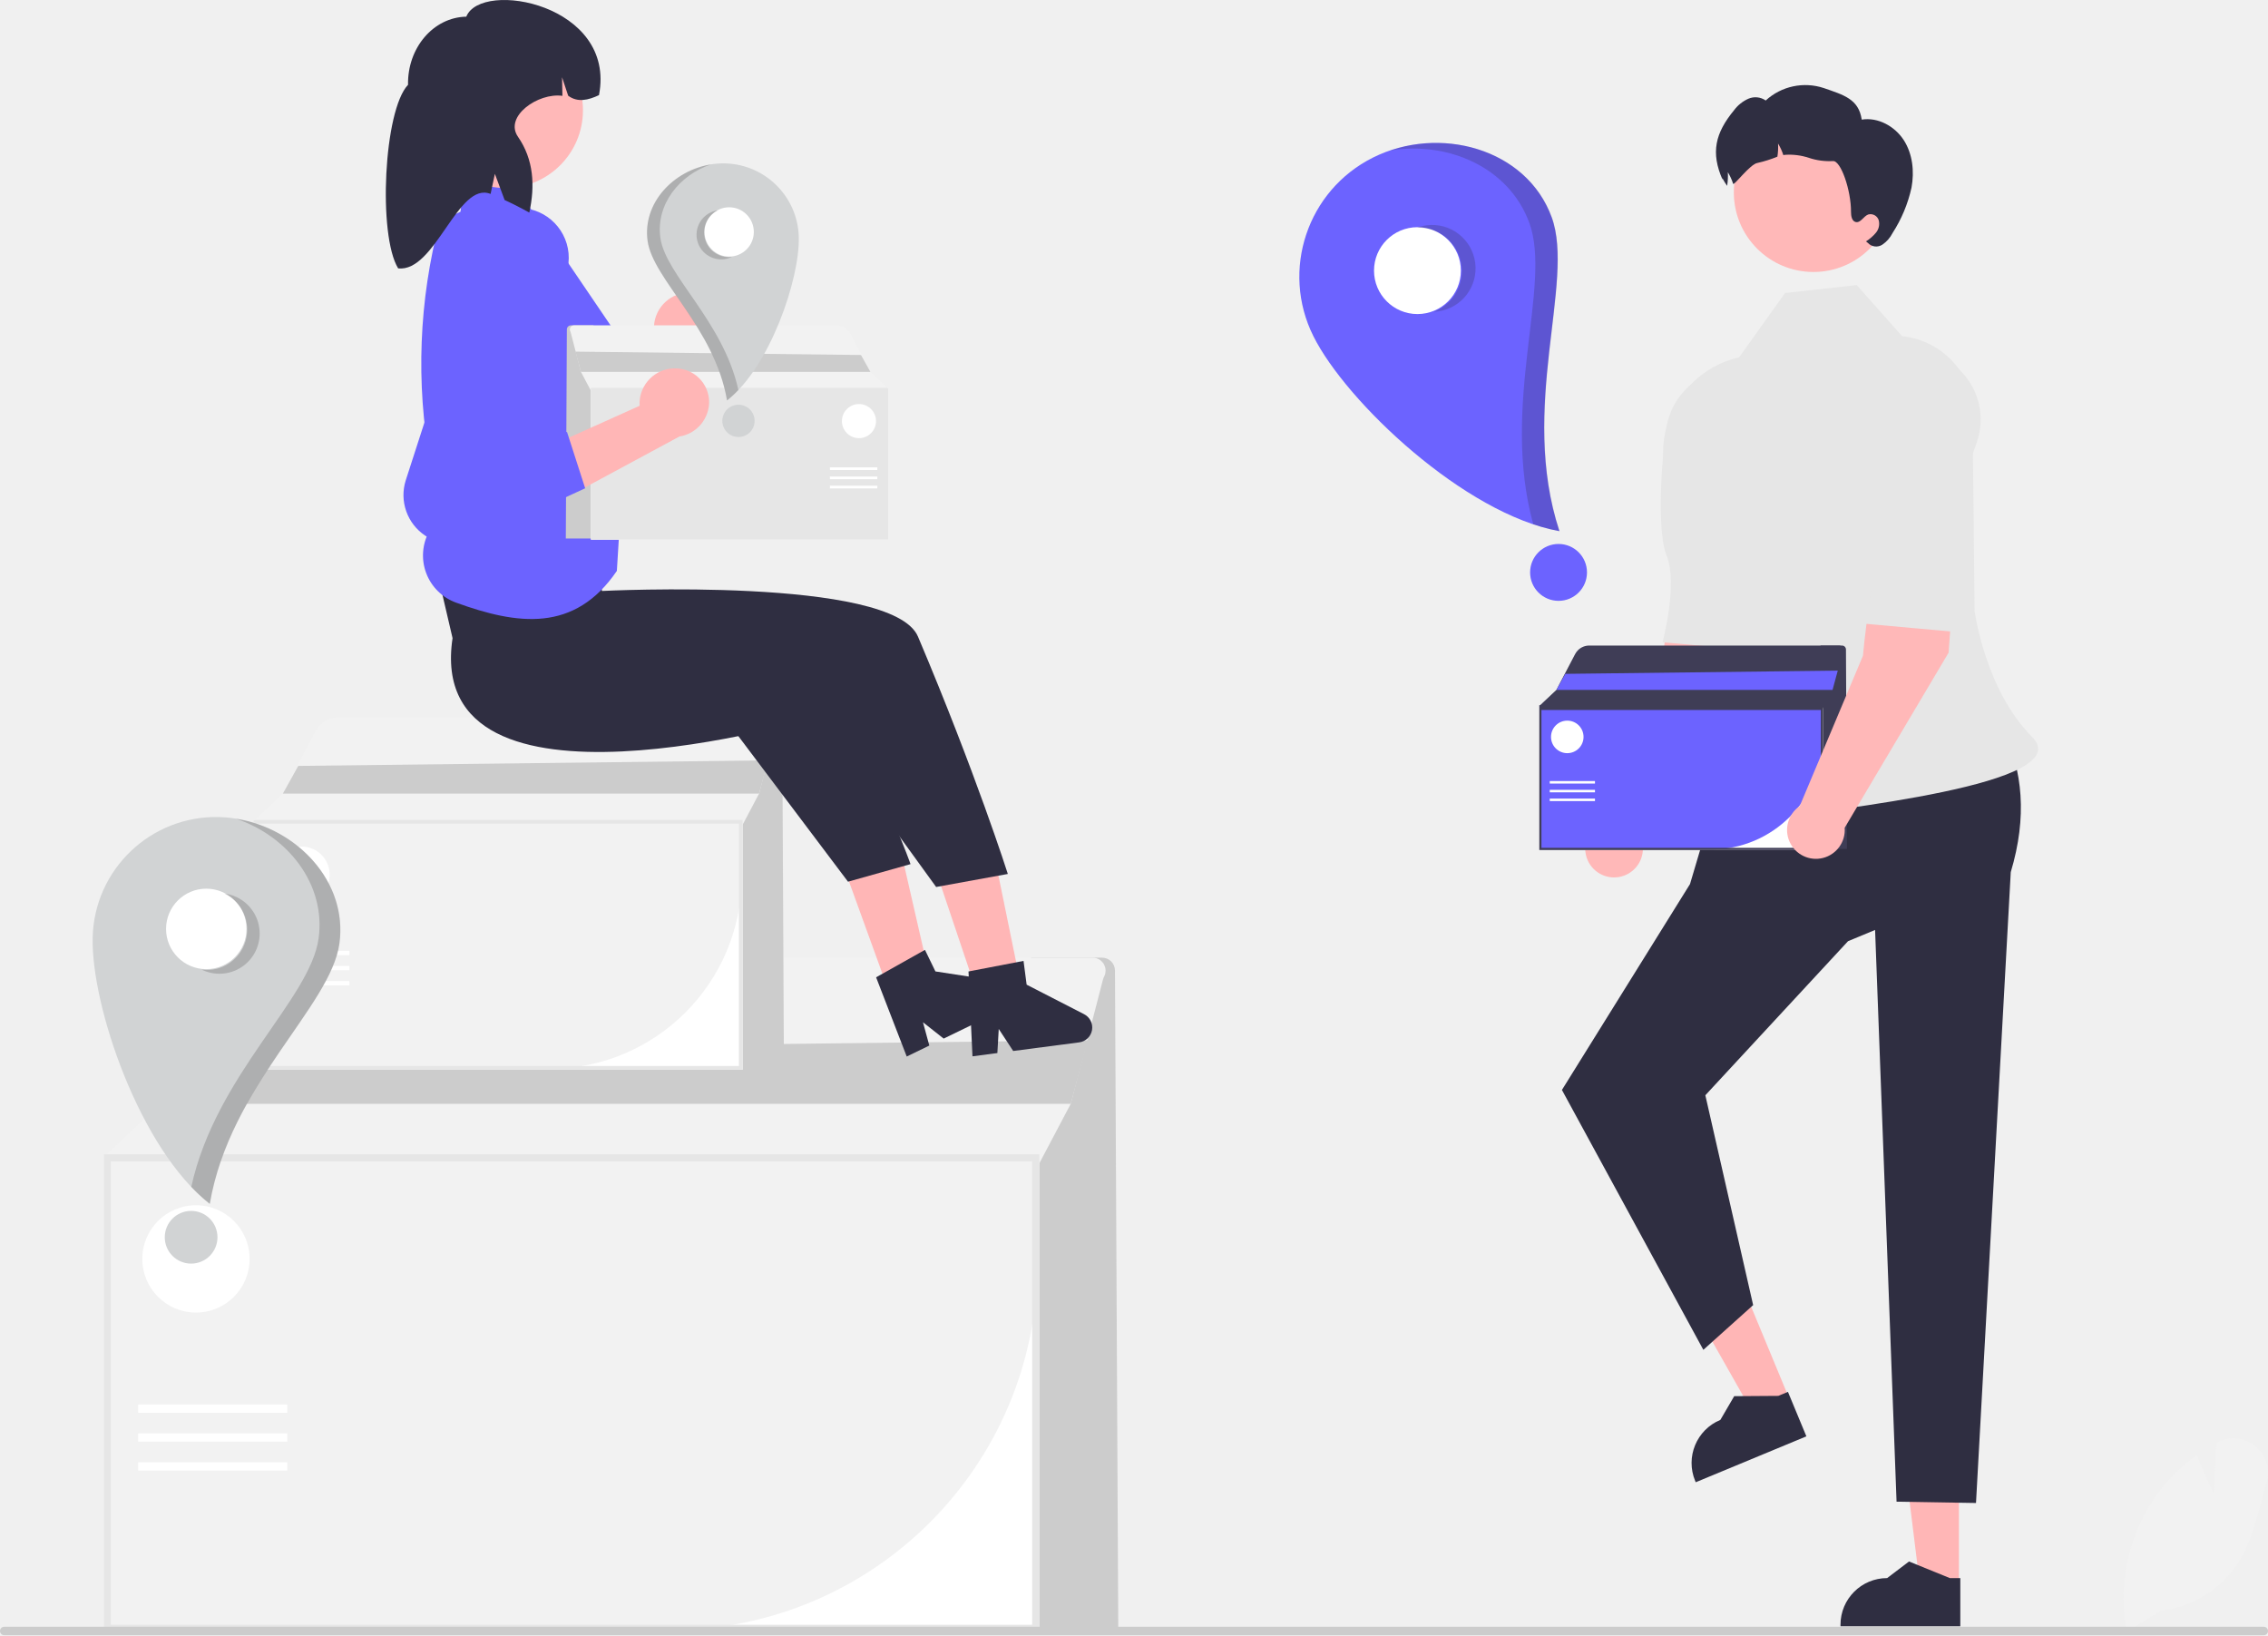
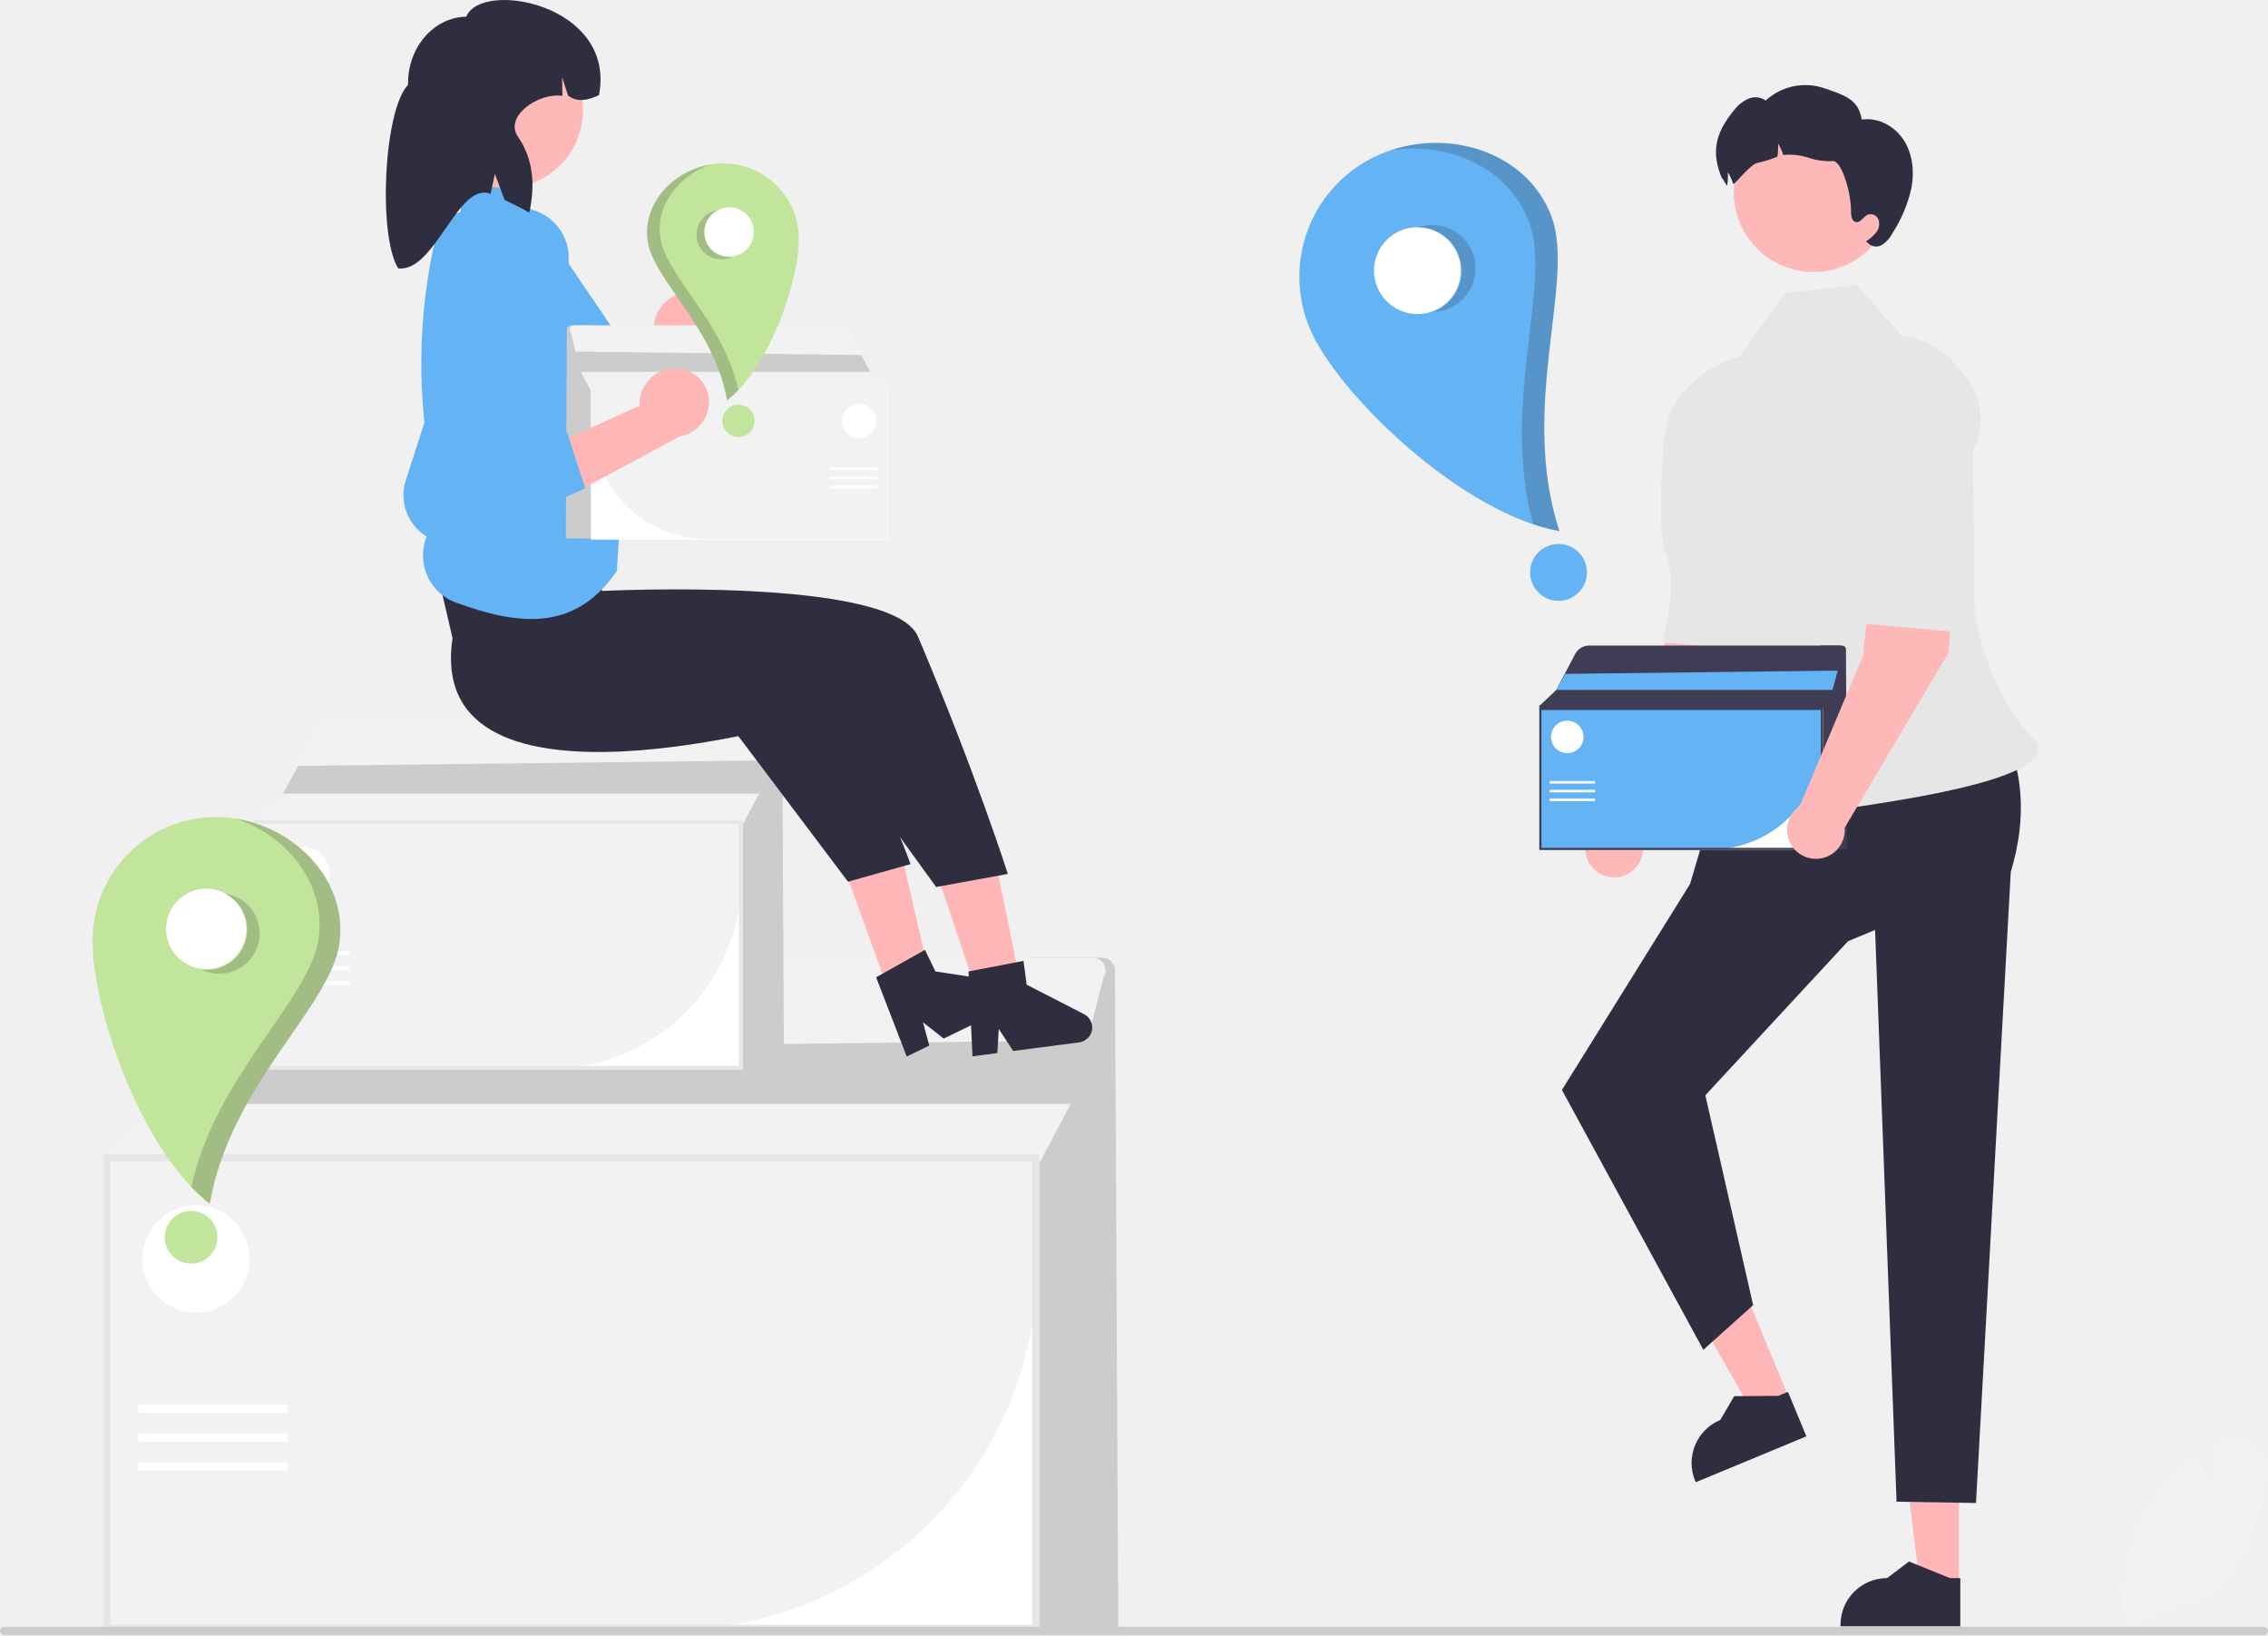
<svg xmlns="http://www.w3.org/2000/svg" data-name="Layer 1" width="638.67" height="460.389" viewBox="0 0 638.67 460.389">
  <path d="M595.568,678.249H571.034V489.426h19.953a3.656,3.656,0,0,1,3.656,3.638Z" transform="translate(-280.665 -219.8054)" fill="#ccc" />
  <path d="M573.327,679.249H309.863V544.774H573.327Z" transform="translate(-280.665 -219.8054)" fill="#fff" />
  <path d="M469.483,678.749H310.363V545.274H572.827v30.13A103.462,103.462,0,0,1,469.483,678.749Z" transform="translate(-280.665 -219.8054)" fill="#f2f2f2" />
  <path d="M591.573,494.789h0a3.656,3.656,0,0,0-.306.79l-9.085,35.018-9.854,18.663H310.863V544.612l14.886-14.014,17.365-33.216a14.823,14.823,0,0,1,2.978-3.928l0,0a14.823,14.823,0,0,1,10.158-4.028H588.34A3.656,3.656,0,0,1,591.573,494.789Z" transform="translate(-280.665 -219.8054)" fill="#f2f2f2" />
  <path d="M573.327,679.249H309.863V544.774H573.327Zm-261.465-2H571.327V546.774H311.863Z" transform="translate(-280.665 -219.8054)" fill="#e6e6e6" />
  <polygon points="306.37 292.898 301.516 310.792 45.084 310.792 53.37 295.898 306.37 292.898" fill="#ccc" />
  <rect x="38.913" y="395.435" width="41.999" height="2.324" fill="#fff" />
  <rect x="38.913" y="403.57" width="41.999" height="2.324" fill="#fff" />
  <rect x="38.913" y="411.704" width="41.999" height="2.324" fill="#fff" />
  <circle cx="55.182" cy="354.439" r="15.107" fill="#fff" />
  <path d="M501.421,520.449h-12.83V421.703h10.434a1.912,1.912,0,0,1,1.912,1.902Z" transform="translate(-280.665 -219.8054)" fill="#ccc" />
  <path d="M489.79,520.972H352.01v-70.324H489.79Z" transform="translate(-280.665 -219.8054)" fill="#fff" />
  <path d="M435.484,520.71H352.272v-69.801H489.528v15.757A54.106,54.106,0,0,1,435.484,520.71Z" transform="translate(-280.665 -219.8054)" fill="#f2f2f2" />
  <path d="M499.331,424.508h0a1.912,1.912,0,0,0-.16.413l-4.751,18.313-5.153,9.76H352.533v-2.431l7.785-7.329,9.081-17.37a7.752,7.752,0,0,1,1.558-2.054v0a7.752,7.752,0,0,1,5.312-2.106H497.641A1.912,1.912,0,0,1,499.331,424.508Z" transform="translate(-280.665 -219.8054)" fill="#f2f2f2" />
  <path d="M489.79,520.972H352.01v-70.324H489.79ZM353.056,519.926H488.744V451.694H353.056Z" transform="translate(-280.665 -219.8054)" fill="#e6e6e6" />
  <polygon points="216.293 214.071 213.755 223.428 79.653 223.428 83.986 215.639 216.293 214.071" fill="#ccc" />
  <rect x="76.426" y="267.693" width="21.963" height="1.215" fill="#fff" />
  <rect x="76.426" y="271.947" width="21.963" height="1.215" fill="#fff" />
  <rect x="76.426" y="276.201" width="21.963" height="1.215" fill="#fff" />
  <circle cx="84.934" cy="246.254" r="7.9" fill="#fff" />
  <path d="M879.543,679.181l-.08-.426a50.104,50.104,0,0,1,10.605-40.77,48.613,48.613,0,0,1,8.933-8.301l.316-.228.138.364c1.648,4.346,3.729,8.699,4.677,10.626l.64-14.382.365-.194a9.502,9.502,0,0,1,10.592,1.093,9.665,9.665,0,0,1,3.192,10.349c-.497,1.69-.967,3.443-1.421,5.138-1.561,5.825-3.174,11.848-6.302,16.92a30.285,30.285,0,0,1-22.041,13.925Z" transform="translate(-280.665 -219.8054)" fill="#f2f2f2" />
  <path d="M919.335,679.005a1.186,1.186,0,0,1-1.19,1.19H281.855a1.19,1.19,0,1,1,0-2.38h636.29A1.187,1.187,0,0,1,919.335,679.005Z" transform="translate(-280.665 -219.8054)" fill="#ccc" />
  <path d="M775.01,374.53l-18.213-2.609c-6.16,10.3-8.349,37.715-8.349,37.715l-17.824,42.365a8.123,8.123,0,1,0,12.663,6.101l29.265-49.311Z" transform="translate(-280.665 -219.8054)" fill="#ffb8b8" />
  <path d="M772.111,323.967l0,0A19.412,19.412,0,0,1,787.446,349.609l-3.865,10.955s-2.104,32.985-10.127,42.296l-24.62-2.229s4.501-16.641,1.046-24.693c-2.116-4.931-1.999-21.962.086-35.816A19.362,19.362,0,0,1,772.111,323.967Z" transform="translate(-280.665 -219.8054)" fill="#e6e6e6" />
  <polygon points="551.636 446.418 540.665 446.417 535.446 404.1 551.638 404.101 551.636 446.418" fill="#ffb6b6" />
  <path d="M832.687,677.668l-33.737-.001v-.427a13.132,13.132,0,0,1,13.131-13.131h.001l6.162-4.675,11.498,4.676,2.945 0Z" transform="translate(-280.665 -219.8054)" fill="#2f2e41" />
  <polygon points="503.939 393.973 493.805 398.174 472.773 361.085 487.731 354.883 503.939 393.973" fill="#ffb6b6" />
  <path d="M789.345,624.202l-31.164,12.923-.163-.394a13.132,13.132,0,0,1,7.099-17.16l.001-0,3.901-6.679,12.412-.085,2.72-1.128Z" transform="translate(-280.665 -219.8054)" fill="#2f2e41" />
  <path d="M844.845,425.5l-77.858,8.134-10.415,35.078L720.504,526.675l39.824,73.167,14.025-12.588L760.89,528.171l40.181-43.379,7.619-3.161h0l6.048,160.968,22.37.367,9.789-177.618C851.601,449.657,850.185,436.701,844.845,425.5Z" transform="translate(-280.665 -219.8054)" fill="#2f2e41" />
  <path d="M816.299,314.453l-12.779-14.39-20.193,2.244L770.399,320.4l0,0a27.601,27.601,0,0,0-21.011,31.615c5.017,28.889,22.066,56.907,16.437,71.161-8.546,21.637-9.067,30.461,11.389,27.428s88.989-10.027,75.702-23.314-16.205-35.49-16.205-35.49l-.533-50.797a22.576,22.576,0,0,0-19.878-26.551Z" transform="translate(-280.665 -219.8054)" fill="#e6e6e6" />
  <circle cx="510.661" cy="54.16" r="22.415" fill="#ffb8b8" />
  <path d="M818.945,272.635a38.981,38.981,0,0,1-5.331,12.773,8.694,8.694,0,0,1-2.908,3.302,3.178,3.178,0,0,1-4.039-.505l-.545-.444a11.568,11.568,0,0,0,2.827-2.454,3.939,3.939,0,0,0,.757-3.524,2.426,2.426,0,0,0-2.969-1.585c-1.313.515-2.11,2.413-3.484,2.12-1.111-.242-1.343-1.706-1.343-2.858.04-6.018-2.868-14.57-5.119-14.308a18.156,18.156,0,0,1-6.715-.899,17.592,17.592,0,0,0-6.725-.858c-.162.02-.323.051-.495.081a14.891,14.891,0,0,0-1.494-3.261,17.423,17.423,0,0,1-.182,3.696,34.563,34.563,0,0,1-5.594,1.767c-2.08.293-6.654,6.513-6.866,5.877a14.891,14.891,0,0,0-1.494-3.261,17.423,17.423,0,0,1-.182,3.696c-.01.05-.01.091-.02.141-1.01-1.343-1.626-2.979-1.282-1.727-3.383-7.654-2.07-13.136,3.251-19.589a10.232,10.232,0,0,1,3.988-3.201,5.03,5.03,0,0,1,4.907.485,16.51,16.51,0,0,1,16.378-3.494c5.543,1.929,9.815,3.06,10.663,8.876,4.584-.737,9.3,1.868,11.824,5.755C819.268,263.133,819.783,268.081,818.945,272.635Z" transform="translate(-280.665 -219.8054)" fill="#2f2e41" />
  <path d="M800.768,458.815h-7.44V401.556H799.379a1.109,1.109,0,0,1,1.109,1.103Z" transform="translate(-280.665 -219.8054)" fill="#3f3d56" />
  <path d="M794.024,459.119H714.13V418.34H794.024Z" transform="translate(-280.665 -219.8054)" fill="#fff" />
-   <path d="M762.534,458.967H714.282V418.492h79.59v9.137A31.374,31.374,0,0,1,762.534,458.967Z" transform="translate(-280.665 -219.8054)" fill="#6c63ff" />
+   <path d="M762.534,458.967H714.282V418.492h79.59v9.137A31.374,31.374,0,0,1,762.534,458.967Z" transform="translate(-280.665 -219.8054)" fill="#64b3f4" />
  <path d="M799.556,403.183h0a1.109,1.109,0,0,0-.093.239l-2.755,10.619-2.988,5.659h-79.287V418.291l4.514-4.25,5.266-10.072a4.495,4.495,0,0,1,.903-1.191h0a4.495,4.495,0,0,1,3.08-1.221h70.379A1.109,1.109,0,0,1,799.556,403.183Z" transform="translate(-280.665 -219.8054)" fill="#3f3d56" />
  <path d="M794.024,459.119H714.13V418.34H794.024Zm-79.287-.606h78.681V418.947H714.737Z" transform="translate(-280.665 -219.8054)" fill="#3f3d56" />
-   <polygon points="517.515 188.809 516.044 194.236 438.283 194.236 440.795 189.719 517.515 188.809" fill="#6c63ff" />
+   <polygon points="517.515 188.809 516.044 194.236 438.283 194.236 440.795 189.719 517.515 188.809" fill="#64b3f4" />
  <rect x="436.411" y="219.903" width="12.736" height="0.705" fill="#fff" />
  <rect x="436.411" y="222.37" width="12.736" height="0.705" fill="#fff" />
  <rect x="436.411" y="224.837" width="12.736" height="0.705" fill="#fff" />
  <circle cx="441.345" cy="207.471" r="4.581" fill="#fff" />
  <path d="M831.85,369.294l-18.213-2.609c-6.16,10.3-8.349,37.715-8.349,37.715l-17.824,42.365a8.123,8.123,0,1,0,12.663,6.101l29.265-49.311Z" transform="translate(-280.665 -219.8054)" fill="#ffb8b8" />
  <path d="M821.978,318.732l0,0a19.412,19.412,0,0,1,15.335,25.642l-3.865,10.955s4.869,32.985-3.155,42.296l-24.62-2.229s4.501-16.641,1.046-24.693c-2.116-4.931-1.999-21.962.086-35.816C808.397,324.307,811.406,317.094,821.978,318.732Z" transform="translate(-280.665 -219.8054)" fill="#e6e6e6" />
-   <path d="M667.326,264.155A37.492,37.492,0,0,0,650.508,314.44c9.241,18.53,42.636,50.133,69.28,54.908-11.461-34.8,4.475-70.173-2.178-88.373C710.502,261.526,685.856,254.914,667.326,264.155Z" transform="translate(-280.665 -219.8054)" fill="#6c63ff" />
+   <path d="M667.326,264.155A37.492,37.492,0,0,0,650.508,314.44c9.241,18.53,42.636,50.133,69.28,54.908-11.461-34.8,4.475-70.173-2.178-88.373C710.502,261.526,685.856,254.914,667.326,264.155Z" transform="translate(-280.665 -219.8054)" fill="#64b3f4" />
  <circle id="ae913700-e609-4a21-8232-fca89ee691a9" data-name="b262ea8c-1946-46c9-a449-3a1996c39394" cx="399.152" cy="76.193" r="12.228" fill="#fff" />
-   <circle id="e5607a81-7f0e-4105-ad7c-335322d1da37" data-name="bcc29a3a-8123-4529-80aa-6f70df2823cf" cx="438.888" cy="161.159" r="8.009" fill="#6c63ff" />
+   <circle id="e5607a81-7f0e-4105-ad7c-335322d1da37" data-name="bcc29a3a-8123-4529-80aa-6f70df2823cf" cx="438.888" cy="161.159" r="8.009" fill="#64b3f4" />
  <path d="M683.543,283.145a12.227,12.227,0,1,1,.828,24.441,12.226,12.226,0,0,0-4.686-23.677A12.228,12.228,0,0,1,683.543,283.145Z" transform="translate(-280.665 -219.8054)" fill="#231f20" opacity="0.2" style="isolation:isolate" />
  <path d="M717.672,280.981c6.652,18.201-9.284,53.573,2.178,88.373a51.863,51.863,0,0,1-7.411-1.94c-9.338-33.641,5.318-67.256-1.109-84.841C705.577,266.834,688.338,259.504,672.15,262.178,689.917,256.119,711.158,263.158,717.672,280.981Z" transform="translate(-280.665 -219.8054)" fill="#231f20" opacity="0.2" style="isolation:isolate" />
-   <path d="M342.325,449.846a34.741,34.741,0,0,0-35.565,33.897c-.461,19.181,13.197,59.536,32.95,74.993,5.693-33.469,34.073-55.535,36.511-73.325C378.828,466.402,361.507,450.307,342.325,449.846Z" transform="translate(-280.665 -219.8054)" fill="#d1d3d4" />
+   <path d="M342.325,449.846a34.741,34.741,0,0,0-35.565,33.897c-.461,19.181,13.197,59.536,32.95,74.993,5.693-33.469,34.073-55.535,36.511-73.325C378.828,466.402,361.507,450.307,342.325,449.846Z" transform="translate(-280.665 -219.8054)" fill="#c2e59c" />
  <circle id="bacd35f3-e339-4cac-822d-9d99fa991c5b" data-name="b262ea8c-1946-46c9-a449-3a1996c39394" cx="58.092" cy="261.533" r="11.33" fill="#fff" />
-   <circle id="b2bbbf75-ebb5-482c-96b6-874581e74278" data-name="bcc29a3a-8123-4529-80aa-6f70df2823cf" cx="53.819" cy="348.343" r="7.421" fill="#d1d3d4" />
+   <circle id="b2bbbf75-ebb5-482c-96b6-874581e74278" data-name="bcc29a3a-8123-4529-80aa-6f70df2823cf" cx="53.819" cy="348.343" r="7.421" fill="#c2e59c" />
  <path d="M347.379,472.426a11.33,11.33,0,1,1-9.912,20.377,11.328,11.328,0,0,0,6.422-21.423A11.33,11.33,0,0,1,347.379,472.426Z" transform="translate(-280.665 -219.8054)" fill="#231f20" opacity="0.2" style="isolation:isolate" />
  <path d="M376.269,485.443c-2.438,17.79-30.819,39.856-36.511,73.325a48.056,48.056,0,0,1-5.229-4.8c6.929-31.6,33.5-52.781,35.856-69.969,2.109-15.384-8.834-28.857-23.251-33.682C364.31,453.053,378.657,468.023,376.269,485.443Z" transform="translate(-280.665 -219.8054)" fill="#231f20" opacity="0.2" style="isolation:isolate" />
  <path d="M474.127,302.22a9.959,9.959,0,0,0-9.302,10.317,9.555,9.555,0,0,0,.215,1.565L435.642,332.622l16.253,7.188,25.425-18.689a9.932,9.932,0,0,0,7.022-9.885,9.505,9.505,0,0,0-9.955-9.032Q474.257,302.21,474.127,302.22Z" transform="translate(-280.665 -219.8054)" fill="#ffb6b6" />
-   <path d="M445.778,324.205l7.286,15.033-28.808,18.538a14.33,14.33,0,0,1-13.93.933h0a13.731,13.731,0,0,1-7.615-14.645l9.348-53.365a14.805,14.805,0,0,1,16.254-12.259h0a14.041,14.041,0,0,1,12.431,15.484q-.024.217-.054.434a14.404,14.404,0,0,1-.294,1.524l-10.205,37.952Z" transform="translate(-280.665 -219.8054)" fill="#6c63ff" />
+   <path d="M445.778,324.205l7.286,15.033-28.808,18.538a14.33,14.33,0,0,1-13.93.933h0a13.731,13.731,0,0,1-7.615-14.645l9.348-53.365a14.805,14.805,0,0,1,16.254-12.259h0a14.041,14.041,0,0,1,12.431,15.484q-.024.217-.054.434a14.404,14.404,0,0,1-.294,1.524l-10.205,37.952Z" transform="translate(-280.665 -219.8054)" fill="#64b3f4" />
  <rect x="125.962" y="127.704" width="41.198" height="41.198" fill="#ffb8b8" />
  <polygon points="264.862 249.035 280.596 243.742 289.358 286.57 278.696 290.156 264.862 249.035" fill="#ffb6b6" />
  <polygon points="238.195 245.744 253.802 240.086 263.558 282.698 252.983 286.531 238.195 245.744" fill="#ffb6b6" />
  <path d="M408.105,399.47c-8.257,55.049,101.704,22.503,101.704,22.503l34.477,47.562,20.185-3.67s-9.082-28.553-25.303-66.829C531.966,382.038,450.173,386.191,450.173,386.191L448.475,372.863l-46.792-.917Z" transform="translate(-280.665 -219.8054)" fill="#2f2e41" />
  <path d="M487.536,425.664l25.427-15.836c18.615,37.171,24.102,53.269,24.102,53.269l-17.598,4.949Z" transform="translate(-280.665 -219.8054)" fill="#2f2e41" />
-   <path d="M431.641,280.562l-8.292-10.659-11.829-.513-1.181,10.025-5.861,2.703a157.192,157.192,0,0,0-2.648,68.102l0,0h0a6.064,6.064,0,0,1,1.725,5.89l-.38,1.515.035.055a8.874,8.874,0,0,1,1.178,6.625v0l-2.799,4.974a14.124,14.124,0,0,0,7.518,20.201c17.205,6.236,33.334,8.559,45.266-8.941l3.752-60.986Z" transform="translate(-280.665 -219.8054)" fill="#6c63ff" />
+   <path d="M431.641,280.562l-8.292-10.659-11.829-.513-1.181,10.025-5.861,2.703a157.192,157.192,0,0,0-2.648,68.102l0,0h0a6.064,6.064,0,0,1,1.725,5.89l-.38,1.515.035.055a8.874,8.874,0,0,1,1.178,6.625v0l-2.799,4.974a14.124,14.124,0,0,0,7.518,20.201c17.205,6.236,33.334,8.559,45.266-8.941l3.752-60.986Z" transform="translate(-280.665 -219.8054)" fill="#64b3f4" />
  <circle cx="142.289" cy="31.057" r="21.871" fill="#ffb8b8" />
  <path d="M411.974,224.498c-9.26.178-16.605,8.768-16.405,19.186-6.853,7.151-8.513,42.322-2.787,51.678,10.475,1.216,16.846-24.699,26.032-20.952l1.21-5.656,2.743,7.365q3.502,1.614,6.951,3.544c1.652-7.579,1.243-14.946-3.198-21.363-3.945-5.701,5.656-12.468,12.522-11.512h0l-.101-5.236,1.725,5.204c2.677,1.967,5.637,1.255,8.674-.167v0C454.263,221.002,416.145,214.004,411.974,224.498Z" transform="translate(-280.665 -219.8054)" fill="#2f2e41" />
  <path d="M554.515,517.205l7.01-.916.387-6.782,4.069,6.2,18.592-2.429a4.215,4.215,0,0,0,1.38-7.929l-16.187-8.315-.874-6.691-15.495,2.972Z" transform="translate(-280.665 -219.8054)" fill="#2f2e41" />
  <path d="M536,517.266l6.359-3.088-1.78-6.555,5.823,4.592,16.867-8.19a4.215,4.215,0,0,0-1.202-7.958l-17.986-2.762-2.947-6.07-13.757,7.725Z" transform="translate(-280.665 -219.8054)" fill="#2f2e41" />
  <path d="M439.998,371.422h7.798V311.404h-6.342a1.162,1.162,0,0,0-1.162,1.156Z" transform="translate(-280.665 -219.8054)" fill="#ccc" />
  <path d="M447.067,328.997h83.742v42.743H447.067Z" transform="translate(-280.665 -219.8054)" fill="#fff" />
  <path d="M447.226,338.732v-9.577H530.65v42.425H480.074A32.885,32.885,0,0,1,447.226,338.732Z" transform="translate(-280.665 -219.8054)" fill="#f2f2f2" />
  <path d="M441.268,313.109h0a1.162,1.162,0,0,1,.097.251l2.888,11.131,3.132,5.932h83.106V328.945l-4.732-4.455-5.52-10.558a4.712,4.712,0,0,0-.947-1.248h0a4.712,4.712,0,0,0-3.229-1.28H442.295A1.162,1.162,0,0,0,441.268,313.109Z" transform="translate(-280.665 -219.8054)" fill="#f2f2f2" />
-   <path d="M447.067,328.997h83.742v42.743H447.067Zm83.107,42.107H447.703V329.632h82.471Z" transform="translate(-280.665 -219.8054)" fill="#e6e6e6" />
+   <path d="M64b3f4447.067,328.997h83.742v42.743H447.067Zm83.107,42.107H447.703V329.632h82.471Z" transform="translate(-280.665 -219.8054)" fill="#e6e6e6" />
  <polygon points="162.045 98.997 163.588 104.685 245.095 104.685 242.461 99.951 162.045 98.997" fill="#ccc" />
  <rect x="233.707" y="131.589" width="13.349" height="0.739" fill="#fff" />
  <rect x="233.707" y="134.174" width="13.349" height="0.739" fill="#fff" />
  <rect x="233.707" y="136.76" width="13.349" height="0.739" fill="#fff" />
  <circle cx="241.885" cy="118.558" r="4.802" fill="#fff" />
-   <path d="M483.815,265.811A21.287,21.287,0,0,1,505.607,286.581c.282,11.753-8.086,36.48-20.19,45.951-3.488-20.508-20.878-34.029-22.372-44.929C461.448,275.955,472.062,266.093,483.815,265.811Z" transform="translate(-280.665 -219.8054)" fill="#d1d3d4" />
+   <path d="M483.815,265.811A21.287,21.287,0,0,1,505.607,286.581c.282,11.753-8.086,36.48-20.19,45.951-3.488-20.508-20.878-34.029-22.372-44.929C461.448,275.955,472.062,266.093,483.815,265.811Z" transform="translate(-280.665 -219.8054)" fill="#c2e59c" />
  <circle id="fecde2e6-4a2c-4b09-ace7-bfa7eb0316c1" data-name="b262ea8c-1946-46c9-a449-3a1996c39394" cx="205.337" cy="65.302" r="6.942" fill="#fff" />
-   <circle id="ad96ff4a-d650-41fb-aeb3-38eefe479f45" data-name="bcc29a3a-8123-4529-80aa-6f70df2823cf" cx="207.955" cy="118.494" r="4.547" fill="#d1d3d4" />
+   <circle id="ad96ff4a-d650-41fb-aeb3-38eefe479f45" data-name="bcc29a3a-8123-4529-80aa-6f70df2823cf" cx="207.955" cy="118.494" r="4.547" fill="#c2e59c" />
  <path d="M480.718,279.647a6.942,6.942,0,1,0,6.074,12.486,6.941,6.941,0,0,1-3.935-13.127A6.942,6.942,0,0,0,480.718,279.647Z" transform="translate(-280.665 -219.8054)" fill="#231f20" opacity="0.2" style="isolation:isolate" />
  <path d="M463.016,287.623c1.494,10.901,18.884,24.421,22.372,44.929a29.448,29.448,0,0,0,3.204-2.941c-4.246-19.363-20.527-32.341-21.97-42.873-1.292-9.426,5.413-17.682,14.247-20.638C470.344,267.776,461.553,276.949,463.016,287.623Z" transform="translate(-280.665 -219.8054)" fill="#231f20" opacity="0.2" style="isolation:isolate" />
  <path d="M471.448,323.541a9.959,9.959,0,0,0-10.644,8.926,9.555,9.555,0,0,0-.004,1.579l-31.684,14.26,15.097,9.375,27.773-14.979a9.932,9.932,0,0,0,8.326-8.814,9.505,9.505,0,0,0-8.604-10.327Q471.578,323.549,471.448,323.541Z" transform="translate(-280.665 -219.8054)" fill="#ffb6b6" />
-   <path d="M440.322,341.377,445.45,357.276l-31.102,14.359a14.33,14.33,0,0,1-13.925-1.01h0a13.731,13.731,0,0,1-5.508-15.561l16.665-51.551a14.805,14.805,0,0,1,17.799-9.883h0a14.041,14.041,0,0,1,10.161,17.059q-.054.212-.114.422a14.404,14.404,0,0,1-.503,1.468l-15.374,36.168Z" transform="translate(-280.665 -219.8054)" fill="#6c63ff" />
+   <path d="M440.322,341.377,445.45,357.276l-31.102,14.359a14.33,14.33,0,0,1-13.925-1.01h0a13.731,13.731,0,0,1-5.508-15.561l16.665-51.551a14.805,14.805,0,0,1,17.799-9.883h0a14.041,14.041,0,0,1,10.161,17.059q-.054.212-.114.422a14.404,14.404,0,0,1-.503,1.468l-15.374,36.168Z" transform="translate(-280.665 -219.8054)" fill="#64b3f4" />
</svg>
